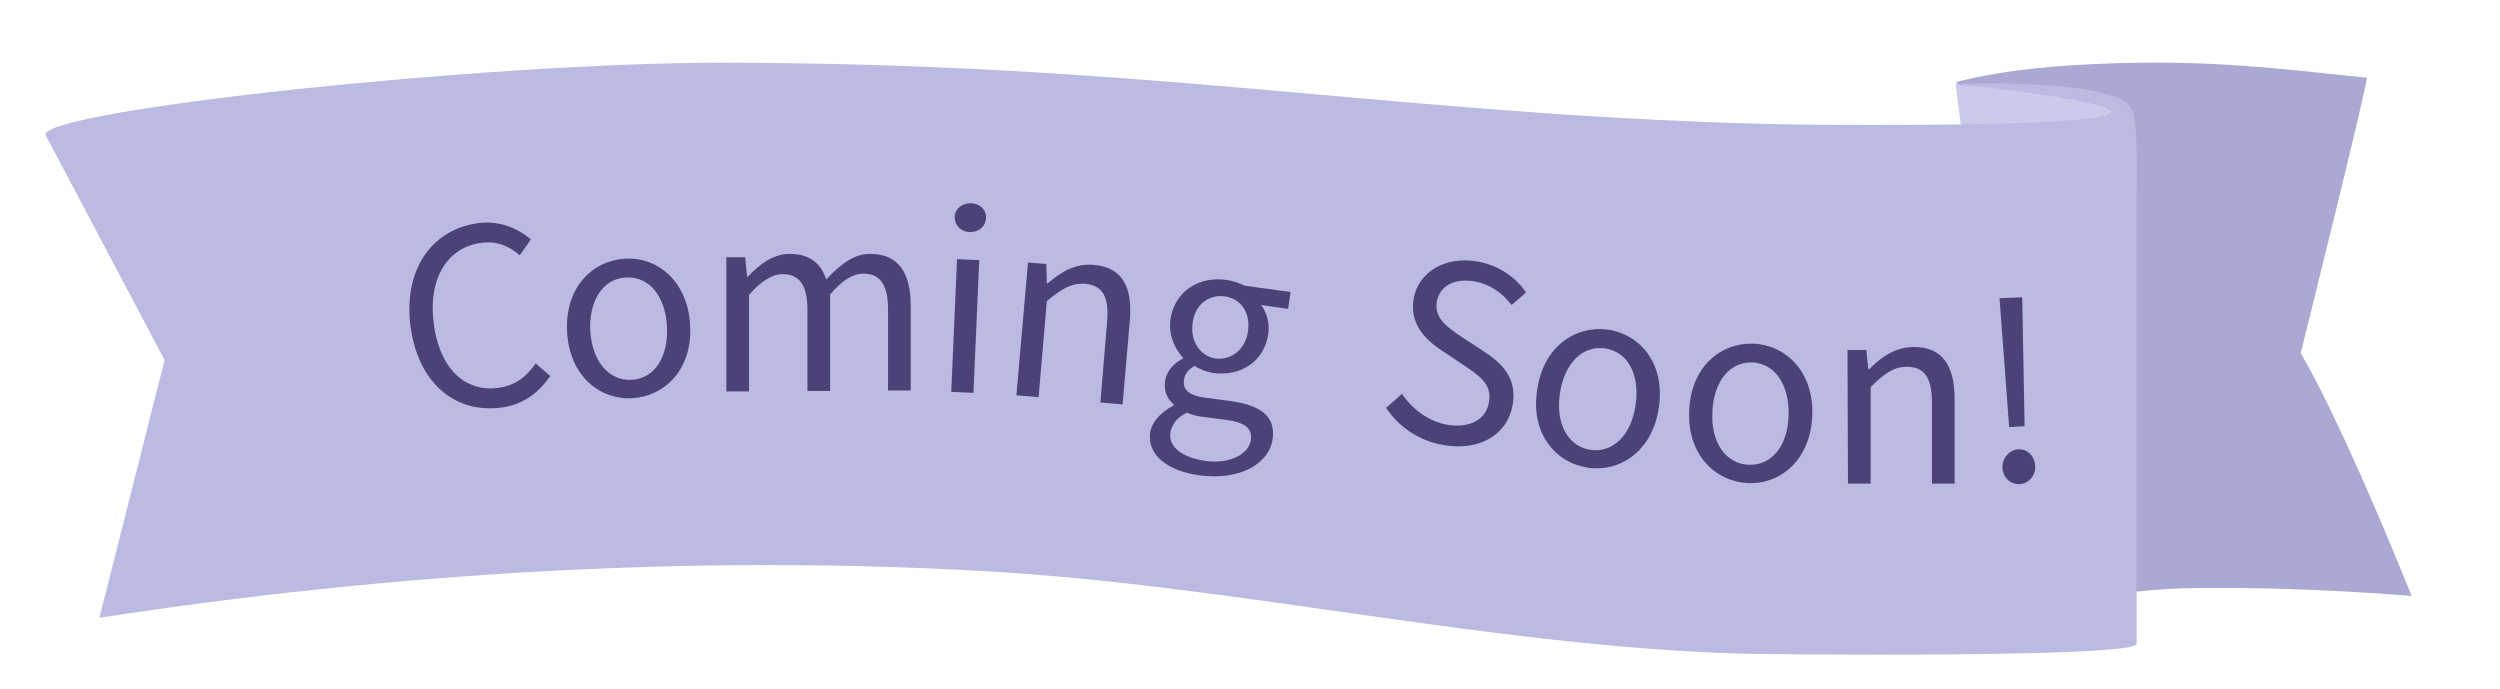
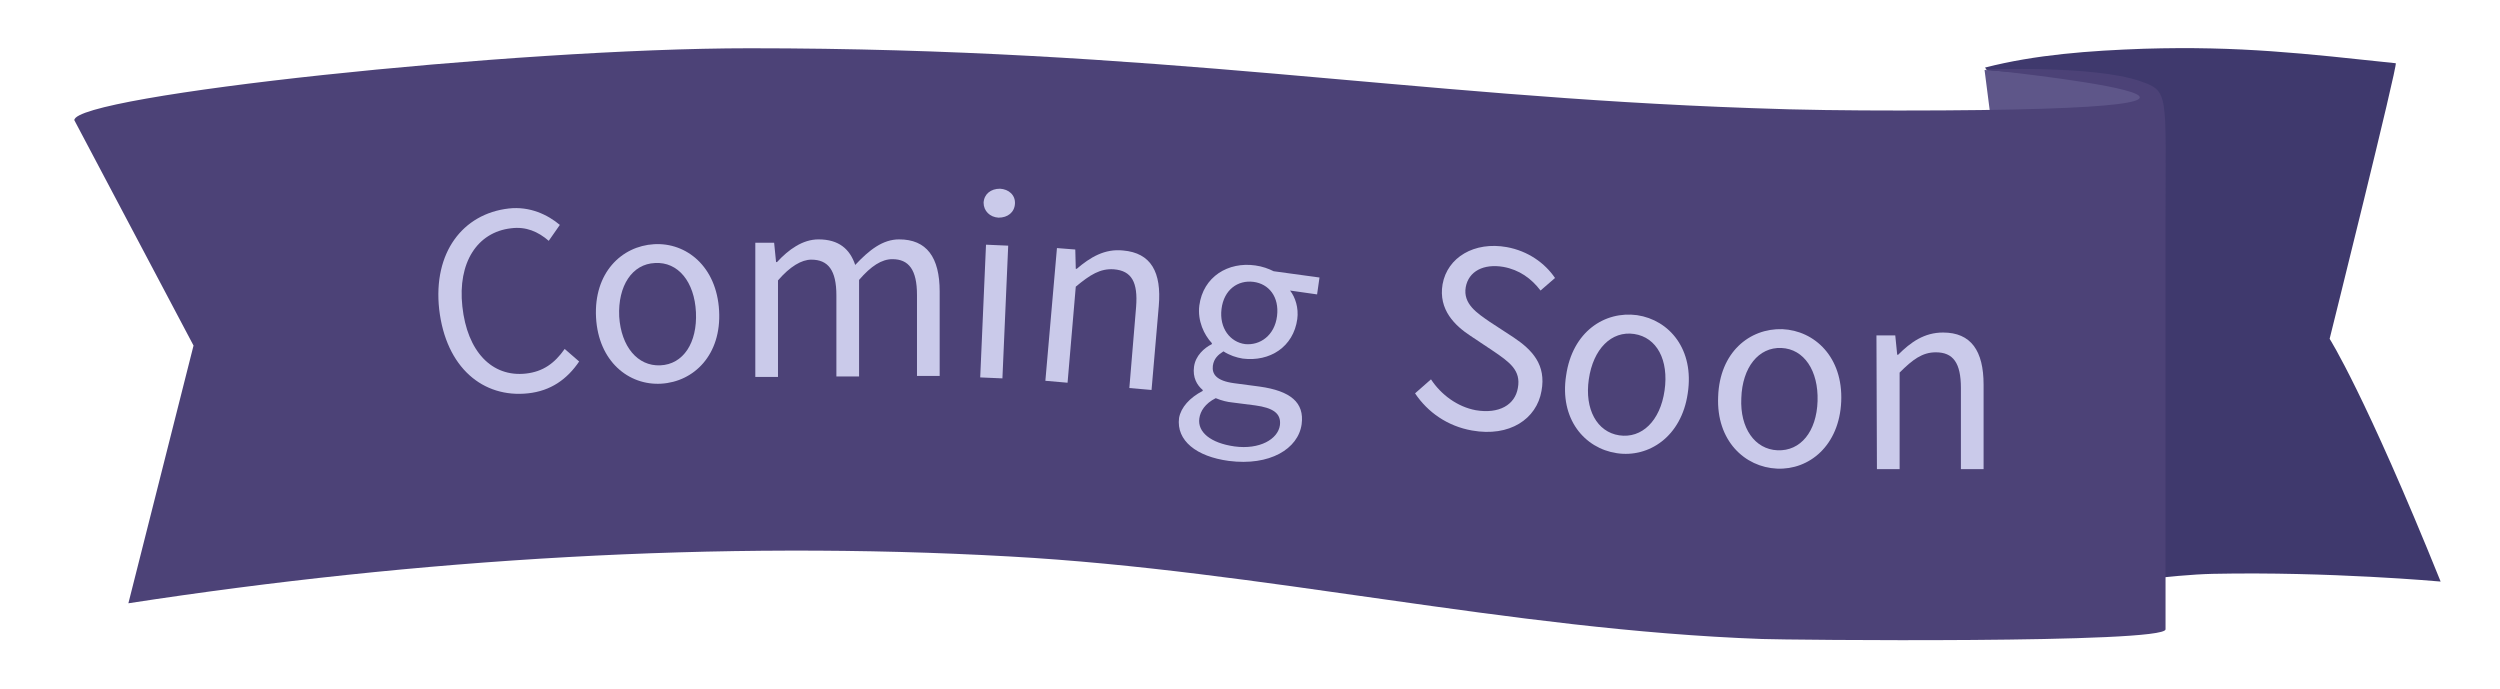
- <svg xmlns="http://www.w3.org/2000/svg" version="1.1" id="Layer_1" x="0px" y="0px" viewBox="6 211 518 142.7" style="enable-background:new 6 211 518 142.7;" xml:space="preserve">
+ <svg xmlns="http://www.w3.org/2000/svg" version="1.1" id="Layer_1" x="0px" y="0px" viewBox="-220 209.3 518 142.7" style="enable-background:new -220 209.3 518 142.7;" xml:space="preserve">
  <style type="text/css">
- 	.st0{fill:#A9A9D3;}
- 	.st1{fill:#CACAEA;}
- 	.st2{fill:#BABAE2;}
- 	.st3{fill:#4C4277;}
+ 	.st0{fill:#3F396D;}
+ 	.st1{fill:#5E5689;}
+ 	.st2{fill:#4C4277;}
+ 	.st3{fill:#CACAEA;}
</style>
-   <path class="st0" d="M413.2,231.3c-0.4-1.1-1.1-2.2-1.9-3.3c10.5-2.7,21.7-3.5,32.9-3.9c19.9-0.6,33.3,1,52.2,3  c0.5,0.1-13.7,57.1-13.7,57.1s7.3,11.4,23,50.3c0,0-23.1-2.1-47.2-1.6c-8.8,0.2-20.8,2.1-29.5,2.9c-5.4,0.5-5.2,0.6-5.6-3.3  c-0.3-3.2-0.6-6.5-0.9-9.7c-2.3-25-4.7-49.9-7-74.9c-0.3-3.5-0.7-7-1-10.5C414.2,235.4,414,233.3,413.2,231.3z" />
-   <polygon class="st1" points="447.5,336.1 425.3,338.6 411.2,228.5 443.3,230.9 " />
-   <path class="st2" d="M15.4,238.9c0-5.1,90.9-14.9,139.9-14.9c85,0,135.9,9.9,207.6,12.4c10.2,0.4,20.4,0.5,30.7,0.5  c100.5,0,17.7-8.5,17.7-8.5s22.6-0.9,32.1,2.4c6.1,2.1,5.3,2.4,5.3,28.4c0,26,0,85.2,0,85.2c0,3-78.8,2.2-83.6,2  c-52.6-1.9-103.4-14.2-155.9-17.1c-60.5-3.4-122.8,0.5-182.6,9.7c0,0,13.5-53.4,13.5-53.4S15.4,238.9,15.4,238.9z" />
-   <path class="st3" d="M105.4,257.2c4.4-0.5,8.1,1.3,10.6,3.4l-2.3,3.3c-2.2-1.9-4.7-3-7.8-2.6c-7,0.8-11.1,7.1-10.1,16.2  c1,9.3,6.1,14.7,13.2,13.9c3.5-0.4,5.9-2.1,8-5.1l3,2.6c-2.5,3.7-5.9,6.1-10.6,6.6c-9.3,1-17-5.3-18.4-17.4  C89.7,266.3,95.9,258.3,105.4,257.2z" />
-   <path class="st3" d="M135.5,264.6c6.7-0.4,13,4.6,13.5,13.8c0.5,9.1-5.2,14.7-12,15.1c-6.7,0.4-13-4.6-13.5-13.7  C123,270.5,128.8,265,135.5,264.6z M136.8,289.7c4.8-0.2,7.7-4.7,7.4-11c-0.3-6.3-3.7-10.5-8.5-10.2c-4.7,0.2-7.7,4.7-7.4,11.1  C128.7,285.8,132.1,289.9,136.8,289.7z" />
-   <path class="st3" d="M156.5,264.3l3.9,0l0.4,4l0.2,0c2.4-2.6,5.3-4.7,8.6-4.7c4.2,0,6.5,2,7.6,5.3c2.9-3.1,5.7-5.3,9.1-5.3  c5.7,0,8.4,3.7,8.4,10.8l0,17.5l-4.7,0l0-16.8c0-5.2-1.7-7.4-5.1-7.4c-2.2,0-4.4,1.4-6.9,4.3l0,20l-4.7,0l0-16.8  c0-5.2-1.7-7.4-5.2-7.4c-2,0-4.4,1.4-6.9,4.3l0,20l-4.7,0L156.5,264.3z" />
-   <path class="st3" d="M204.3,264.7l4.6,0.2l-1.2,27.5l-4.6-0.2L204.3,264.7z M203.8,256c0.1-1.8,1.5-2.9,3.4-2.9  c1.8,0.1,3.2,1.3,3.1,3.1c-0.1,1.8-1.5,2.9-3.4,2.9C205.1,259,203.8,257.7,203.8,256z" />
-   <path class="st3" d="M219,265.4l3.8,0.3l0.1,4l0.2,0c2.8-2.4,5.8-4.2,9.6-3.8c5.8,0.5,8,4.5,7.4,11.5l-1.5,17.4l-4.6-0.4l1.4-16.8  c0.4-5.1-0.9-7.5-4.6-7.8c-2.8-0.2-4.9,1.1-7.9,3.6l-1.7,19.9l-4.6-0.4L219,265.4z" />
-   <path class="st3" d="M249.2,295l0-0.2c-1.2-1-2.1-2.6-1.8-4.8c0.3-2.3,2.1-3.9,3.7-4.7l0-0.2c-1.6-1.7-3-4.6-2.6-7.8  c0.8-6,6-9.1,11.6-8.3c1.5,0.2,2.8,0.7,3.8,1.2l9.5,1.3l-0.5,3.5l-5.6-0.8c1.1,1.4,1.8,3.6,1.5,5.9c-0.8,5.8-5.7,8.9-11.3,8.2  c-1.3-0.2-2.8-0.7-4-1.5c-1.1,0.7-2,1.5-2.2,3c-0.2,1.7,0.7,3.1,4.4,3.6l5.3,0.7c6.4,0.9,9.3,3.3,8.7,7.8c-0.7,5.1-6.6,8.7-15.1,7.6  c-6.7-0.9-10.9-4.2-10.3-8.9C244.7,298.4,246.5,296.4,249.2,295z M255.8,306.5c5.2,0.7,9-1.5,9.4-4.4c0.3-2.5-1.5-3.6-5.1-4.1  l-4.7-0.6c-1.1-0.1-2.3-0.4-3.5-0.9c-2.2,1.1-3.2,2.7-3.4,4.2C248.1,303.5,250.8,305.8,255.8,306.5z M264.6,279.5  c0.5-4-1.7-6.7-4.9-7.1c-3.2-0.4-6.1,1.6-6.6,5.6c-0.5,4,1.8,6.9,4.9,7.3C261.1,285.6,264.1,283.5,264.6,279.5z" />
-   <path class="st3" d="M296.5,292.6c2.1,3.2,5.5,5.7,9.3,6.4c4.8,0.8,8.1-1.1,8.7-4.6c0.7-3.7-1.8-5.4-5-7.6l-4.8-3.2  c-3.2-2.1-6.7-5.4-5.8-10.7c1-5.6,6.6-8.9,13.3-7.7c4.4,0.8,7.9,3.3,10,6.4l-3,2.6c-1.9-2.5-4.4-4.3-7.7-4.9  c-4.1-0.7-7.2,0.9-7.8,4.2c-0.6,3.5,2.4,5.4,5,7.2l4.9,3.2c3.9,2.6,6.8,5.7,5.8,11.1c-1,5.8-6.6,9.6-14.4,8.2  c-5.1-0.9-9.2-3.8-11.8-7.7L296.5,292.6z" />
-   <path class="st3" d="M339.2,279.3c6.7,1,11.9,7.1,10.5,16.2c-1.3,9-8.1,13.4-14.7,12.4c-6.7-1-11.9-7.1-10.5-16.1  C325.8,282.7,332.5,278.4,339.2,279.3z M335.5,304.2c4.7,0.7,8.5-3,9.4-9.3c0.9-6.3-1.6-11-6.3-11.7c-4.7-0.7-8.5,3.1-9.4,9.4  C328.3,298.8,330.9,303.5,335.5,304.2z" />
-   <path class="st3" d="M369.3,282.2c6.7,0.3,12.6,5.8,12.2,15c-0.4,9.1-6.6,14.2-13.3,13.9c-6.7-0.3-12.6-5.8-12.2-14.9  C356.3,287,362.5,282,369.3,282.2z M368.3,307.3c4.8,0.2,8.1-3.9,8.3-10.2c0.2-6.3-2.8-10.8-7.5-11c-4.7-0.2-8.1,4-8.3,10.4  C360.5,302.7,363.6,307.1,368.3,307.3z" />
-   <path class="st3" d="M388.8,283.5l3.9,0l0.4,4l0.2,0c2.6-2.6,5.4-4.6,9.3-4.6c5.8,0,8.4,3.8,8.4,10.8l0,17.5l-4.7,0l0-16.8  c0-5.2-1.6-7.4-5.2-7.4c-2.8,0-4.8,1.5-7.5,4.2l0,20l-4.7,0L388.8,283.5z" />
-   <path class="st3" d="M420.7,278.1l-0.4-5.3l4.7-0.2l0.1,5.3l0.4,21.4l-3.2,0.2L420.7,278.1z M424.2,304.1c1.8-0.1,3.4,1.3,3.5,3.5  c0.1,2-1.4,3.6-3.2,3.7c-1.9,0.1-3.5-1.3-3.6-3.4C420.9,305.8,422.4,304.2,424.2,304.1z" />
+   <path class="st0" d="M193.2,226.6c-0.4-1.1-1.1-2.2-1.9-3.3c10.5-2.7,21.7-3.5,32.9-3.9c19.9-0.6,33.3,1,52.2,3  c0.5,0.1-13.7,57.1-13.7,57.1s7.3,11.4,23,50.3c0,0-23.1-2.1-47.2-1.6c-8.8,0.2-20.8,2.1-29.5,2.9c-5.4,0.5-5.2,0.6-5.6-3.3  c-0.3-3.2-0.6-6.5-0.9-9.7c-2.3-25-4.7-49.9-7-74.9c-0.3-3.5-0.7-7-1-10.5C194.2,230.7,194,228.6,193.2,226.6z" />
+   <polygon class="st1" points="227.5,331.4 205.3,333.9 191.2,223.8 223.3,226.2 " />
+   <path class="st2" d="M-204.6,234.2c0-5.1,90.9-14.9,139.9-14.9c85,0,135.9,9.9,207.6,12.4c10.2,0.4,20.4,0.5,30.7,0.5  c100.5,0,17.7-8.5,17.7-8.5s22.6-0.9,32.1,2.4c6.1,2.1,5.3,2.4,5.3,28.4s0,85.2,0,85.2c0,3-78.8,2.2-83.6,2  c-52.6-1.9-103.4-14.2-155.9-17.1c-60.5-3.4-122.8,0.5-182.6,9.7l13.5-53.4L-204.6,234.2z" />
+   <path class="st2" d="M200.7,273.4l-0.4-5.3l4.7-0.2l0.1,5.3l0.4,21.4l-3.2,0.2L200.7,273.4z M204.2,299.4c1.8-0.1,3.4,1.3,3.5,3.5  c0.1,2-1.4,3.6-3.2,3.7c-1.9,0.1-3.5-1.3-3.6-3.4C200.9,301.1,202.4,299.5,204.2,299.4z" />
+   <path class="st3" d="M-114.6,252.5c4.4-0.5,8.1,1.3,10.6,3.4l-2.3,3.3c-2.2-1.9-4.7-3-7.8-2.6c-7,0.8-11.1,7.1-10.1,16.2  c1,9.3,6.1,14.7,13.2,13.9c3.5-0.4,5.9-2.1,8-5.1l3,2.6c-2.5,3.7-5.9,6.1-10.6,6.6c-9.3,1-17-5.3-18.4-17.4  C-130.3,261.6-124.1,253.6-114.6,252.5z" />
+   <path class="st3" d="M-84.5,259.9c6.7-0.4,13,4.6,13.5,13.8c0.5,9.1-5.2,14.7-12,15.1c-6.7,0.4-13-4.6-13.5-13.7  C-97,265.8-91.2,260.3-84.5,259.9z M-83.2,285c4.8-0.2,7.7-4.7,7.4-11s-3.7-10.5-8.5-10.2c-4.7,0.2-7.7,4.7-7.4,11.1  C-91.3,281.1-87.9,285.2-83.2,285z" />
+   <path class="st3" d="M-63.5,259.6h3.9l0.4,4h0.2c2.4-2.6,5.3-4.7,8.6-4.7c4.2,0,6.5,2,7.6,5.3c2.9-3.1,5.7-5.3,9.1-5.3  c5.7,0,8.4,3.7,8.4,10.8v17.5H-30v-16.8c0-5.2-1.7-7.4-5.1-7.4c-2.2,0-4.4,1.4-6.9,4.3v20h-4.7v-16.8c0-5.2-1.7-7.4-5.2-7.4  c-2,0-4.4,1.4-6.9,4.3v20h-4.7L-63.5,259.6z" />
+   <path class="st3" d="M-15.7,260l4.6,0.2l-1.2,27.5l-4.6-0.2L-15.7,260z M-16.2,251.3c0.1-1.8,1.5-2.9,3.4-2.9  c1.8,0.1,3.2,1.3,3.1,3.1c-0.1,1.8-1.5,2.9-3.4,2.9C-14.9,254.3-16.2,253-16.2,251.3z" />
+   <path class="st3" d="M-1,260.7l3.8,0.3l0.1,4h0.2c2.8-2.4,5.8-4.2,9.6-3.8c5.8,0.5,8,4.5,7.4,11.5l-1.5,17.4l-4.6-0.4l1.4-16.8  c0.4-5.1-0.9-7.5-4.6-7.8c-2.8-0.2-4.9,1.1-7.9,3.6l-1.7,19.9l-4.6-0.4L-1,260.7z" />
+   <path class="st3" d="M29.2,290.3v-0.2c-1.2-1-2.1-2.6-1.8-4.8c0.3-2.3,2.1-3.9,3.7-4.7v-0.2c-1.6-1.7-3-4.6-2.6-7.8  c0.8-6,6-9.1,11.6-8.3c1.5,0.2,2.8,0.7,3.8,1.2l9.5,1.3l-0.5,3.5l-5.6-0.8c1.1,1.4,1.8,3.6,1.5,5.9c-0.8,5.8-5.7,8.9-11.3,8.2  c-1.3-0.2-2.8-0.7-4-1.5c-1.1,0.7-2,1.5-2.2,3c-0.2,1.7,0.7,3.1,4.4,3.6l5.3,0.7c6.4,0.9,9.3,3.3,8.7,7.8c-0.7,5.1-6.6,8.7-15.1,7.6  c-6.7-0.9-10.9-4.2-10.3-8.9C24.7,293.7,26.5,291.7,29.2,290.3z M35.8,301.8c5.2,0.7,9-1.5,9.4-4.4c0.3-2.5-1.5-3.6-5.1-4.1  l-4.7-0.6c-1.1-0.1-2.3-0.4-3.5-0.9c-2.2,1.1-3.2,2.7-3.4,4.2C28.1,298.8,30.8,301.1,35.8,301.8z M44.6,274.8c0.5-4-1.7-6.7-4.9-7.1  c-3.2-0.4-6.1,1.6-6.6,5.6s1.8,6.9,4.9,7.3C41.1,280.9,44.1,278.8,44.6,274.8z" />
+   <path class="st3" d="M76.5,287.9c2.1,3.2,5.5,5.7,9.3,6.4c4.8,0.8,8.1-1.1,8.7-4.6c0.7-3.7-1.8-5.4-5-7.6l-4.8-3.2  c-3.2-2.1-6.7-5.4-5.8-10.7c1-5.6,6.6-8.9,13.3-7.7c4.4,0.8,7.9,3.3,10,6.4l-3,2.6c-1.9-2.5-4.4-4.3-7.7-4.9  c-4.1-0.7-7.2,0.9-7.8,4.2c-0.6,3.5,2.4,5.4,5,7.2l4.9,3.2c3.9,2.6,6.8,5.7,5.8,11.1c-1,5.8-6.6,9.6-14.4,8.2  c-5.1-0.9-9.2-3.8-11.8-7.7L76.5,287.9z" />
+   <path class="st3" d="M119.2,274.6c6.7,1,11.9,7.1,10.5,16.2c-1.3,9-8.1,13.4-14.7,12.4c-6.7-1-11.9-7.1-10.5-16.1  C105.8,278,112.5,273.7,119.2,274.6z M115.5,299.5c4.7,0.7,8.5-3,9.4-9.3s-1.6-11-6.3-11.7c-4.7-0.7-8.5,3.1-9.4,9.4  C108.3,294.1,110.9,298.8,115.5,299.5z" />
+   <path class="st3" d="M149.3,277.5c6.7,0.3,12.6,5.8,12.2,15c-0.4,9.1-6.6,14.2-13.3,13.9c-6.7-0.3-12.6-5.8-12.2-14.9  C136.3,282.3,142.5,277.3,149.3,277.5z M148.3,302.6c4.8,0.2,8.1-3.9,8.3-10.2c0.2-6.3-2.8-10.8-7.5-11s-8.1,4-8.3,10.4  C140.5,298,143.6,302.4,148.3,302.6z" />
+   <path class="st3" d="M168.8,278.8h3.9l0.4,4h0.2c2.6-2.6,5.4-4.6,9.3-4.6c5.8,0,8.4,3.8,8.4,10.8v17.5h-4.7v-16.8  c0-5.2-1.6-7.4-5.2-7.4c-2.8,0-4.8,1.5-7.5,4.2v20h-4.7L168.8,278.8z" />
</svg>
